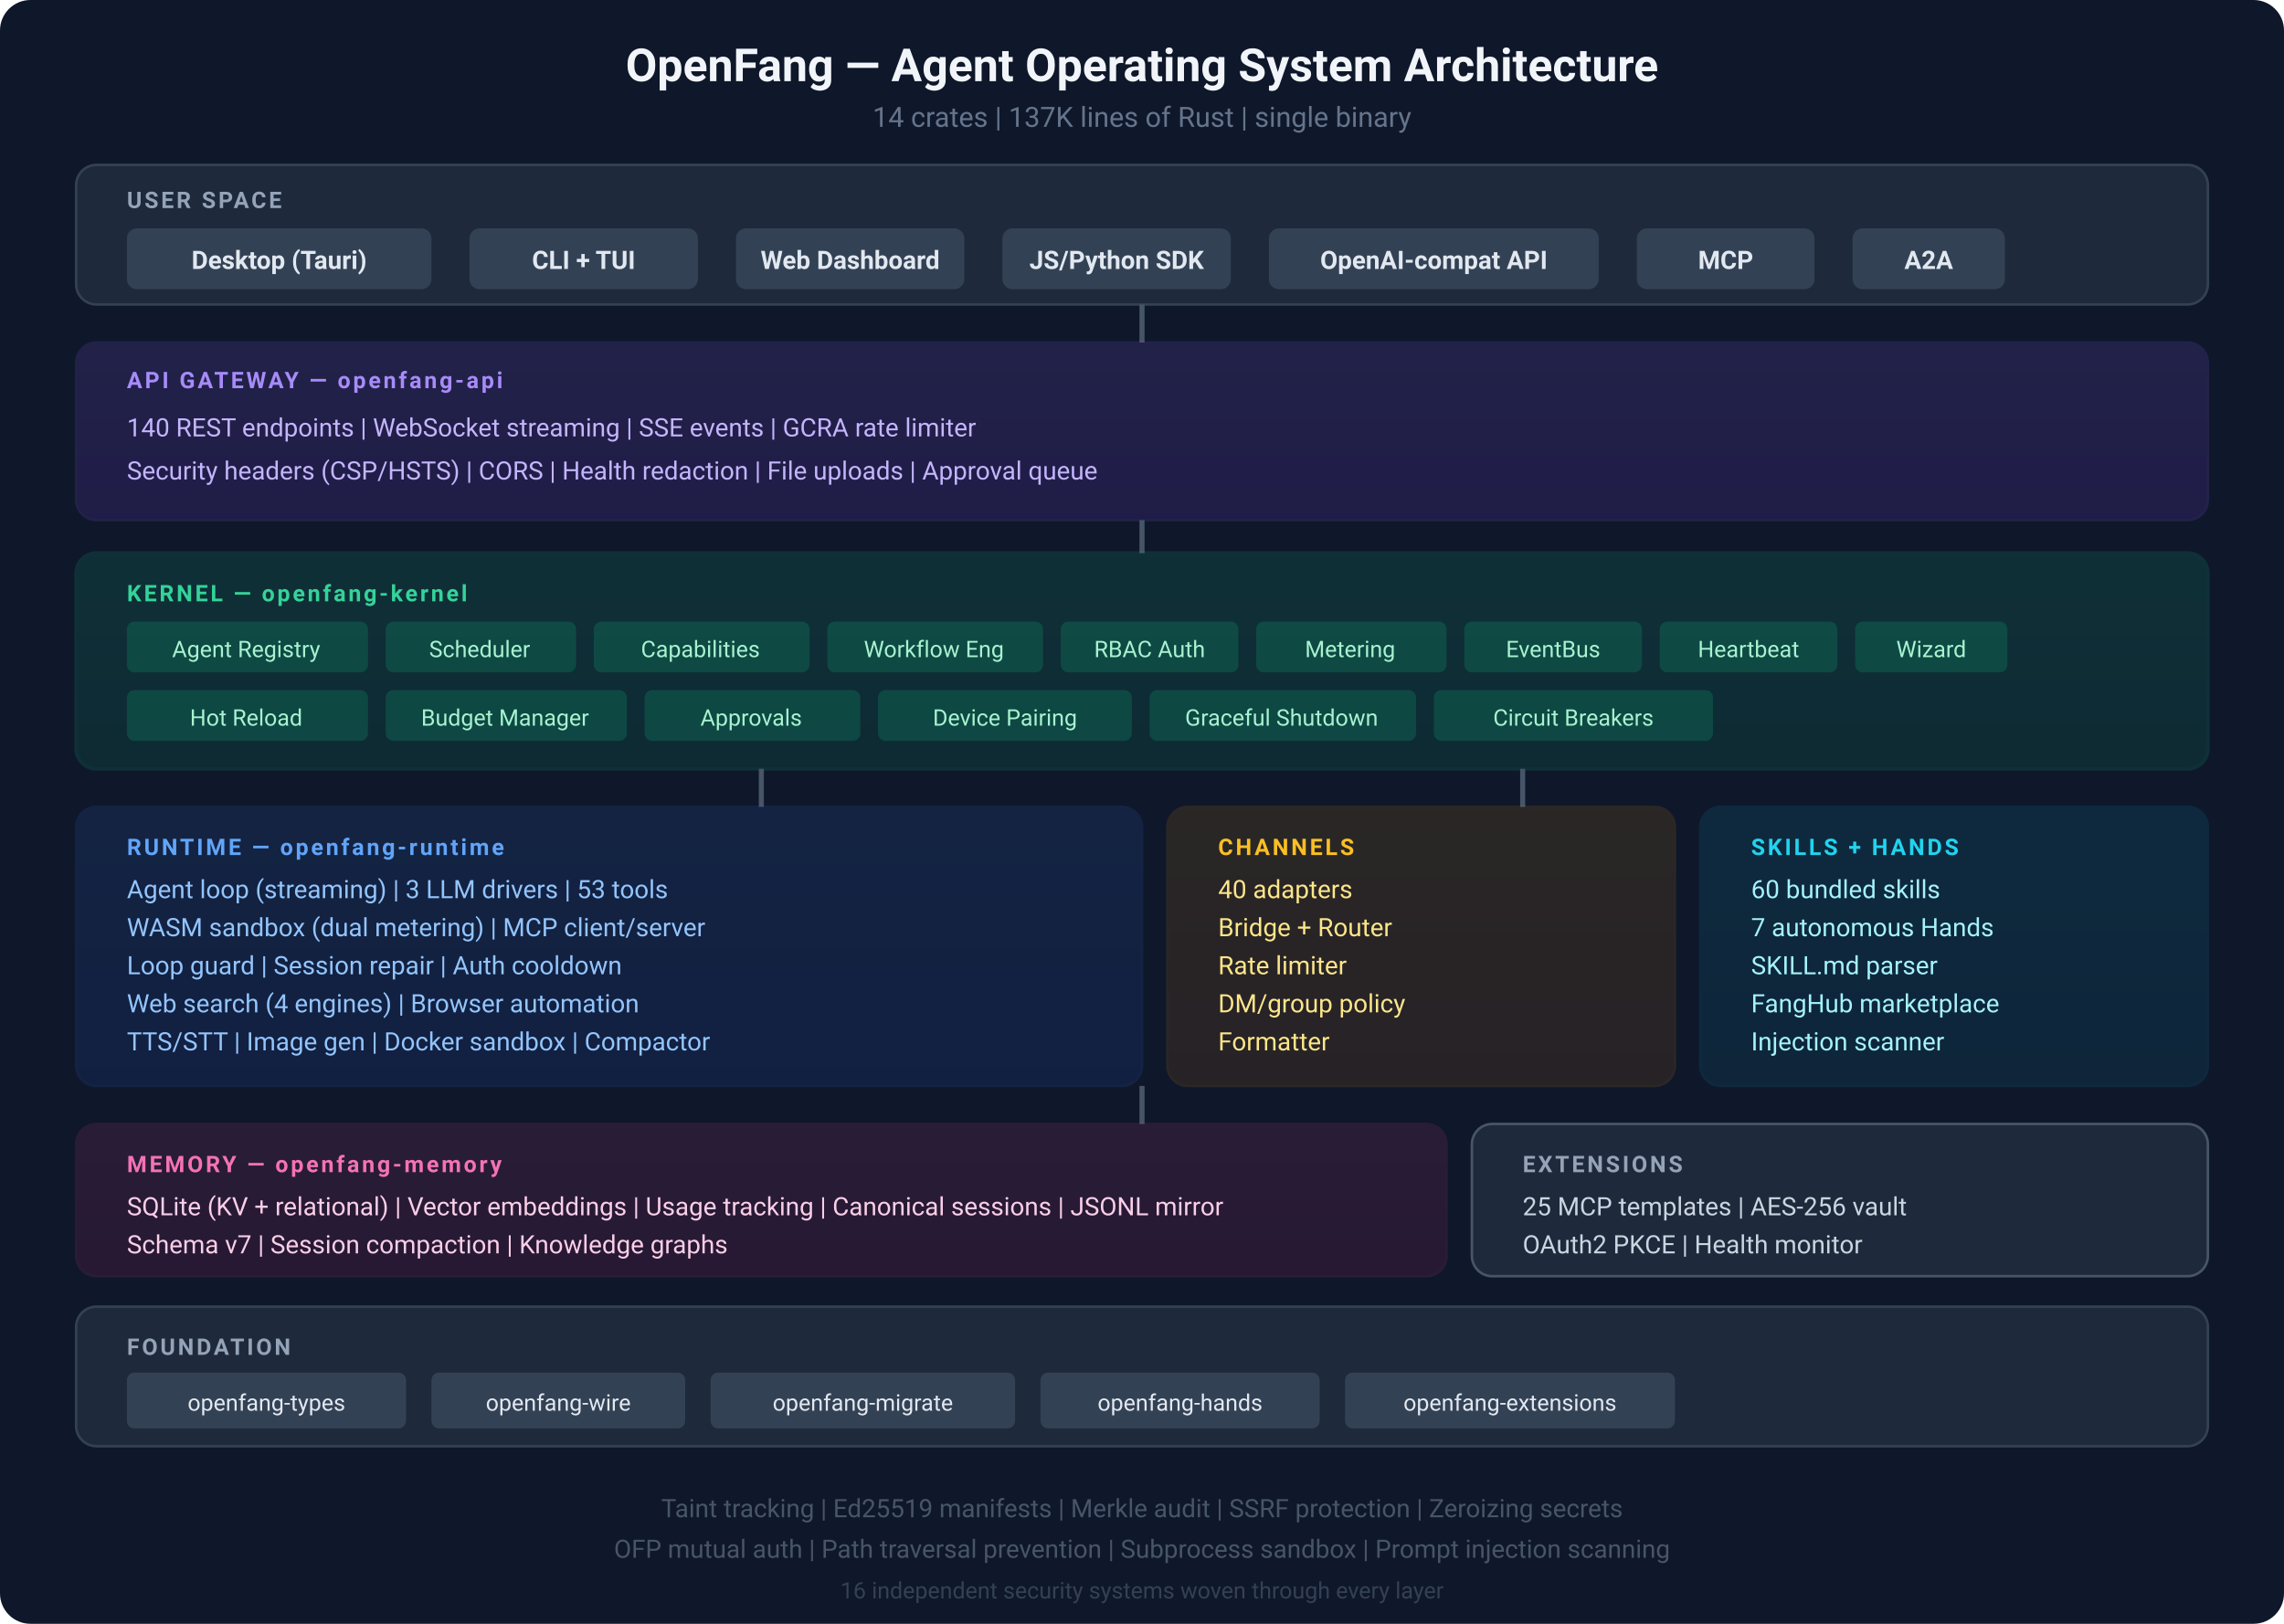
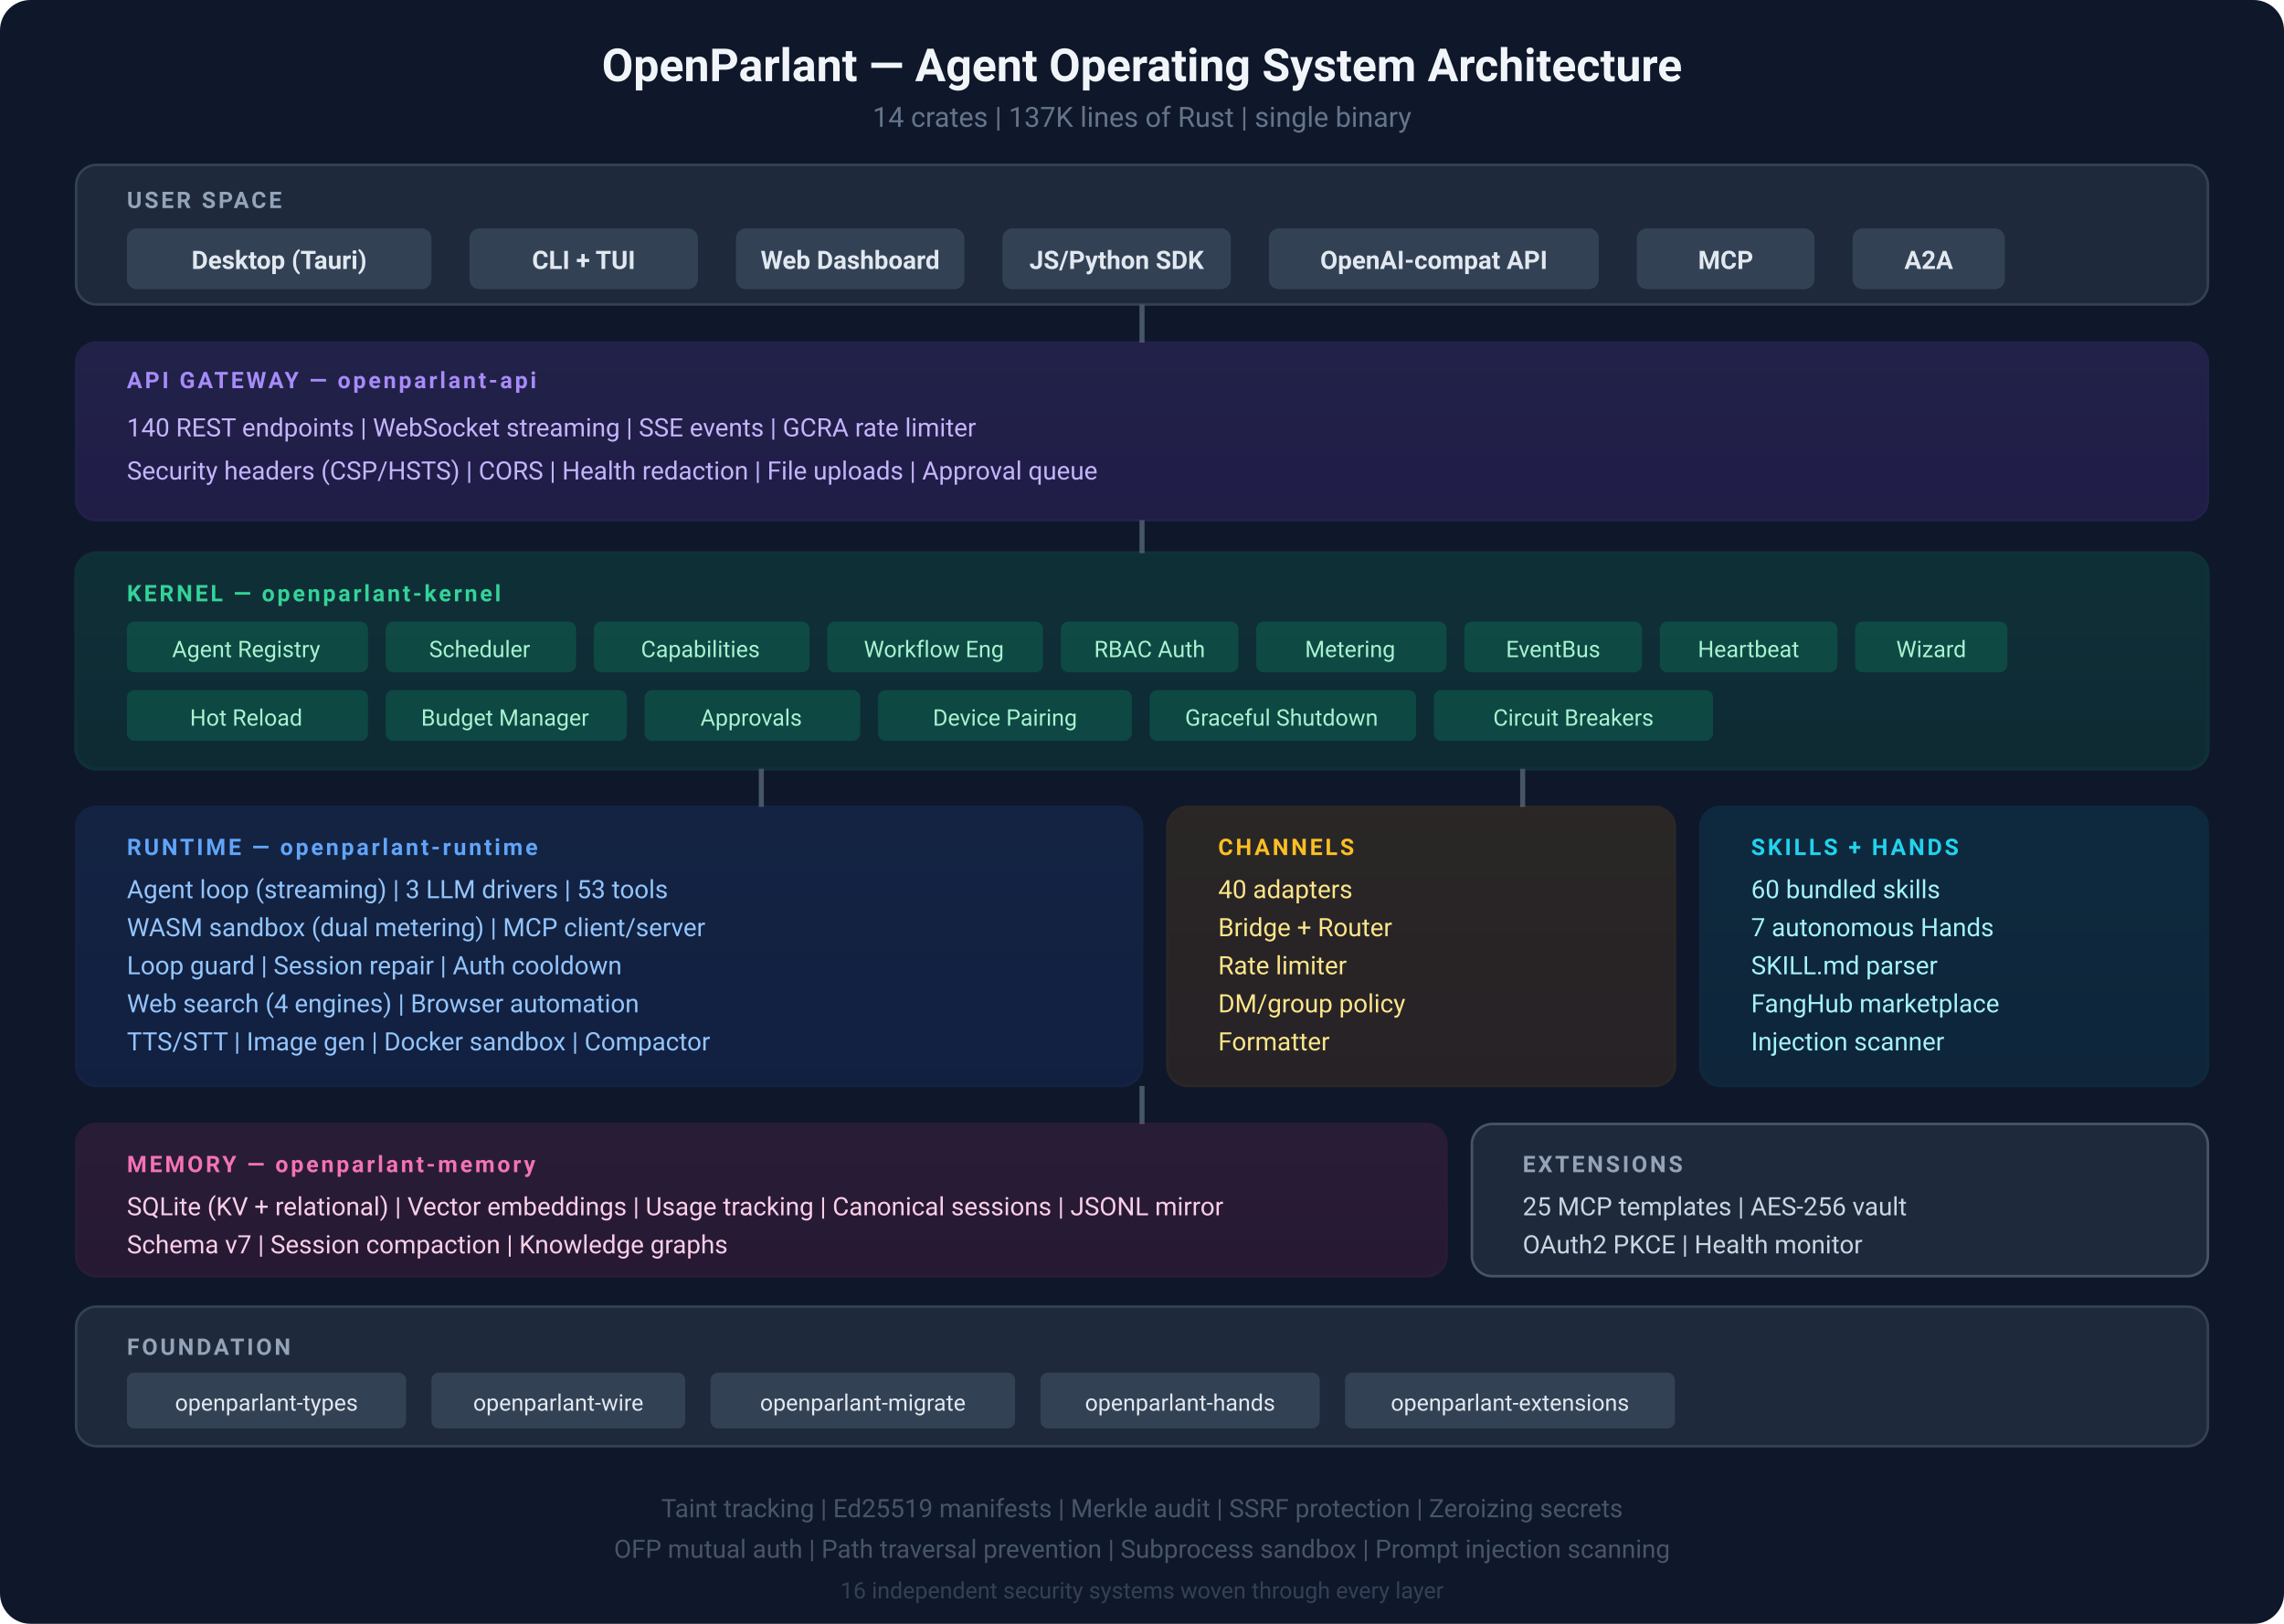
<svg xmlns="http://www.w3.org/2000/svg" viewBox="0 0 900 640" font-family="-apple-system,BlinkMacSystemFont,'Segoe UI',Roboto,Helvetica,Arial,sans-serif">
  <defs>
    <linearGradient id="kern" x1="0" y1="0" x2="0" y2="1">
      <stop offset="0%" stop-color="#10b981" />
      <stop offset="100%" stop-color="#059669" />
    </linearGradient>
    <linearGradient id="rt" x1="0" y1="0" x2="0" y2="1">
      <stop offset="0%" stop-color="#3b82f6" />
      <stop offset="100%" stop-color="#2563eb" />
    </linearGradient>
    <linearGradient id="api" x1="0" y1="0" x2="0" y2="1">
      <stop offset="0%" stop-color="#8b5cf6" />
      <stop offset="100%" stop-color="#7c3aed" />
    </linearGradient>
    <linearGradient id="ch" x1="0" y1="0" x2="0" y2="1">
      <stop offset="0%" stop-color="#f59e0b" />
      <stop offset="100%" stop-color="#d97706" />
    </linearGradient>
    <linearGradient id="mem" x1="0" y1="0" x2="0" y2="1">
      <stop offset="0%" stop-color="#ec4899" />
      <stop offset="100%" stop-color="#db2777" />
    </linearGradient>
    <linearGradient id="ext" x1="0" y1="0" x2="0" y2="1">
      <stop offset="0%" stop-color="#06b6d4" />
      <stop offset="100%" stop-color="#0891b2" />
    </linearGradient>
  </defs>
  <rect width="900" height="640" rx="12" fill="#0f172a" />
-   <text x="450" y="32" text-anchor="middle" fill="#f1f5f9" font-size="18" font-weight="700">OpenFang — Agent Operating System Architecture</text>
+   <text x="450" y="32" text-anchor="middle" fill="#f1f5f9" font-size="18" font-weight="700">OpenParlant — Agent Operating System Architecture</text>
  <text x="450" y="50" text-anchor="middle" fill="#64748b" font-size="11">14 crates | 137K lines of Rust | single binary</text>
  <rect x="30" y="65" width="840" height="55" rx="8" fill="#1e293b" stroke="#334155" stroke-width="1" />
  <text x="50" y="82" fill="#94a3b8" font-size="9" font-weight="600" letter-spacing="1">USER SPACE</text>
  <rect x="50" y="90" width="120" height="24" rx="4" fill="#334155" />
  <text x="110" y="106" text-anchor="middle" fill="#e2e8f0" font-size="10" font-weight="600">Desktop (Tauri)</text>
  <rect x="185" y="90" width="90" height="24" rx="4" fill="#334155" />
  <text x="230" y="106" text-anchor="middle" fill="#e2e8f0" font-size="10" font-weight="600">CLI + TUI</text>
  <rect x="290" y="90" width="90" height="24" rx="4" fill="#334155" />
  <text x="335" y="106" text-anchor="middle" fill="#e2e8f0" font-size="10" font-weight="600">Web Dashboard</text>
  <rect x="395" y="90" width="90" height="24" rx="4" fill="#334155" />
  <text x="440" y="106" text-anchor="middle" fill="#e2e8f0" font-size="10" font-weight="600">JS/Python SDK</text>
  <rect x="500" y="90" width="130" height="24" rx="4" fill="#334155" />
  <text x="565" y="106" text-anchor="middle" fill="#e2e8f0" font-size="10" font-weight="600">OpenAI-compat API</text>
  <rect x="645" y="90" width="70" height="24" rx="4" fill="#334155" />
  <text x="680" y="106" text-anchor="middle" fill="#e2e8f0" font-size="10" font-weight="600">MCP</text>
  <rect x="730" y="90" width="60" height="24" rx="4" fill="#334155" />
  <text x="760" y="106" text-anchor="middle" fill="#e2e8f0" font-size="10" font-weight="600">A2A</text>
  <line x1="450" y1="120" x2="450" y2="135" stroke="#475569" stroke-width="2" marker-end="url(#arrowhead)" />
  <rect x="30" y="135" width="840" height="70" rx="8" fill="url(#api)" opacity="0.15" stroke="#8b5cf6" stroke-width="1" />
-   <text x="50" y="153" fill="#a78bfa" font-size="9" font-weight="600" letter-spacing="1">API GATEWAY — openfang-api</text>
+   <text x="50" y="153" fill="#a78bfa" font-size="9" font-weight="600" letter-spacing="1">API GATEWAY — openparlant-api</text>
  <text x="50" y="172" fill="#c4b5fd" font-size="10">140 REST endpoints | WebSocket streaming | SSE events | GCRA rate limiter</text>
  <text x="50" y="189" fill="#c4b5fd" font-size="10">Security headers (CSP/HSTS) | CORS | Health redaction | File uploads | Approval queue</text>
  <line x1="450" y1="205" x2="450" y2="218" stroke="#475569" stroke-width="2" />
  <rect x="30" y="218" width="840" height="85" rx="8" fill="url(#kern)" opacity="0.15" stroke="#10b981" stroke-width="1.5" />
-   <text x="50" y="237" fill="#34d399" font-size="9" font-weight="600" letter-spacing="1">KERNEL — openfang-kernel</text>
+   <text x="50" y="237" fill="#34d399" font-size="9" font-weight="600" letter-spacing="1">KERNEL — openparlant-kernel</text>
  <rect x="50" y="245" width="95" height="20" rx="3" fill="#10b98133" />
  <text x="97" y="259" text-anchor="middle" fill="#a7f3d0" font-size="9">Agent Registry</text>
  <rect x="152" y="245" width="75" height="20" rx="3" fill="#10b98133" />
  <text x="189" y="259" text-anchor="middle" fill="#a7f3d0" font-size="9">Scheduler</text>
  <rect x="234" y="245" width="85" height="20" rx="3" fill="#10b98133" />
  <text x="276" y="259" text-anchor="middle" fill="#a7f3d0" font-size="9">Capabilities</text>
  <rect x="326" y="245" width="85" height="20" rx="3" fill="#10b98133" />
  <text x="368" y="259" text-anchor="middle" fill="#a7f3d0" font-size="9">Workflow Eng</text>
  <rect x="418" y="245" width="70" height="20" rx="3" fill="#10b98133" />
  <text x="453" y="259" text-anchor="middle" fill="#a7f3d0" font-size="9">RBAC Auth</text>
  <rect x="495" y="245" width="75" height="20" rx="3" fill="#10b98133" />
  <text x="532" y="259" text-anchor="middle" fill="#a7f3d0" font-size="9">Metering</text>
  <rect x="577" y="245" width="70" height="20" rx="3" fill="#10b98133" />
  <text x="612" y="259" text-anchor="middle" fill="#a7f3d0" font-size="9">EventBus</text>
  <rect x="654" y="245" width="70" height="20" rx="3" fill="#10b98133" />
  <text x="689" y="259" text-anchor="middle" fill="#a7f3d0" font-size="9">Heartbeat</text>
  <rect x="731" y="245" width="60" height="20" rx="3" fill="#10b98133" />
  <text x="761" y="259" text-anchor="middle" fill="#a7f3d0" font-size="9">Wizard</text>
  <rect x="50" y="272" width="95" height="20" rx="3" fill="#10b98133" />
  <text x="97" y="286" text-anchor="middle" fill="#a7f3d0" font-size="9">Hot Reload</text>
  <rect x="152" y="272" width="95" height="20" rx="3" fill="#10b98133" />
  <text x="199" y="286" text-anchor="middle" fill="#a7f3d0" font-size="9">Budget Manager</text>
  <rect x="254" y="272" width="85" height="20" rx="3" fill="#10b98133" />
  <text x="296" y="286" text-anchor="middle" fill="#a7f3d0" font-size="9">Approvals</text>
  <rect x="346" y="272" width="100" height="20" rx="3" fill="#10b98133" />
  <text x="396" y="286" text-anchor="middle" fill="#a7f3d0" font-size="9">Device Pairing</text>
  <rect x="453" y="272" width="105" height="20" rx="3" fill="#10b98133" />
  <text x="505" y="286" text-anchor="middle" fill="#a7f3d0" font-size="9">Graceful Shutdown</text>
  <rect x="565" y="272" width="110" height="20" rx="3" fill="#10b98133" />
  <text x="620" y="286" text-anchor="middle" fill="#a7f3d0" font-size="9">Circuit Breakers</text>
  <line x1="300" y1="303" x2="300" y2="318" stroke="#475569" stroke-width="2" />
  <line x1="600" y1="303" x2="600" y2="318" stroke="#475569" stroke-width="2" />
  <rect x="30" y="318" width="420" height="110" rx="8" fill="url(#rt)" opacity="0.12" stroke="#3b82f6" stroke-width="1" />
-   <text x="50" y="337" fill="#60a5fa" font-size="9" font-weight="600" letter-spacing="1">RUNTIME — openfang-runtime</text>
+   <text x="50" y="337" fill="#60a5fa" font-size="9" font-weight="600" letter-spacing="1">RUNTIME — openparlant-runtime</text>
  <text x="50" y="354" fill="#93c5fd" font-size="10">Agent loop (streaming) | 3 LLM drivers | 53 tools</text>
  <text x="50" y="369" fill="#93c5fd" font-size="10">WASM sandbox (dual metering) | MCP client/server</text>
  <text x="50" y="384" fill="#93c5fd" font-size="10">Loop guard | Session repair | Auth cooldown</text>
  <text x="50" y="399" fill="#93c5fd" font-size="10">Web search (4 engines) | Browser automation</text>
  <text x="50" y="414" fill="#93c5fd" font-size="10">TTS/STT | Image gen | Docker sandbox | Compactor</text>
  <rect x="460" y="318" width="200" height="110" rx="8" fill="url(#ch)" opacity="0.12" stroke="#f59e0b" stroke-width="1" />
  <text x="480" y="337" fill="#fbbf24" font-size="9" font-weight="600" letter-spacing="1">CHANNELS</text>
  <text x="480" y="354" fill="#fde68a" font-size="10">40 adapters</text>
  <text x="480" y="369" fill="#fde68a" font-size="10">Bridge + Router</text>
  <text x="480" y="384" fill="#fde68a" font-size="10">Rate limiter</text>
  <text x="480" y="399" fill="#fde68a" font-size="10">DM/group policy</text>
  <text x="480" y="414" fill="#fde68a" font-size="10">Formatter</text>
  <rect x="670" y="318" width="200" height="110" rx="8" fill="url(#ext)" opacity="0.12" stroke="#06b6d4" stroke-width="1" />
  <text x="690" y="337" fill="#22d3ee" font-size="9" font-weight="600" letter-spacing="1">SKILLS + HANDS</text>
  <text x="690" y="354" fill="#a5f3fc" font-size="10">60 bundled skills</text>
  <text x="690" y="369" fill="#a5f3fc" font-size="10">7 autonomous Hands</text>
  <text x="690" y="384" fill="#a5f3fc" font-size="10">SKILL.md parser</text>
  <text x="690" y="399" fill="#a5f3fc" font-size="10">FangHub marketplace</text>
  <text x="690" y="414" fill="#a5f3fc" font-size="10">Injection scanner</text>
  <line x1="450" y1="428" x2="450" y2="443" stroke="#475569" stroke-width="2" />
  <rect x="30" y="443" width="540" height="60" rx="8" fill="url(#mem)" opacity="0.12" stroke="#ec4899" stroke-width="1" />
-   <text x="50" y="462" fill="#f472b6" font-size="9" font-weight="600" letter-spacing="1">MEMORY — openfang-memory</text>
+   <text x="50" y="462" fill="#f472b6" font-size="9" font-weight="600" letter-spacing="1">MEMORY — openparlant-memory</text>
  <text x="50" y="479" fill="#fbcfe8" font-size="10">SQLite (KV + relational) | Vector embeddings | Usage tracking | Canonical sessions | JSONL mirror</text>
  <text x="50" y="494" fill="#fbcfe8" font-size="10">Schema v7 | Session compaction | Knowledge graphs</text>
  <rect x="580" y="443" width="290" height="60" rx="8" fill="#1e293b" stroke="#475569" stroke-width="1" />
  <text x="600" y="462" fill="#94a3b8" font-size="9" font-weight="600" letter-spacing="1">EXTENSIONS</text>
  <text x="600" y="479" fill="#cbd5e1" font-size="10">25 MCP templates | AES-256 vault</text>
  <text x="600" y="494" fill="#cbd5e1" font-size="10">OAuth2 PKCE | Health monitor</text>
  <rect x="30" y="515" width="840" height="55" rx="8" fill="#1e293b" stroke="#334155" stroke-width="1" />
  <text x="50" y="534" fill="#94a3b8" font-size="9" font-weight="600" letter-spacing="1">FOUNDATION</text>
  <rect x="50" y="541" width="110" height="22" rx="3" fill="#334155" />
-   <text x="105" y="556" text-anchor="middle" fill="#e2e8f0" font-size="9">openfang-types</text>
+   <text x="105" y="556" text-anchor="middle" fill="#e2e8f0" font-size="9">openparlant-types</text>
  <rect x="170" y="541" width="100" height="22" rx="3" fill="#334155" />
-   <text x="220" y="556" text-anchor="middle" fill="#e2e8f0" font-size="9">openfang-wire</text>
+   <text x="220" y="556" text-anchor="middle" fill="#e2e8f0" font-size="9">openparlant-wire</text>
  <rect x="280" y="541" width="120" height="22" rx="3" fill="#334155" />
-   <text x="340" y="556" text-anchor="middle" fill="#e2e8f0" font-size="9">openfang-migrate</text>
+   <text x="340" y="556" text-anchor="middle" fill="#e2e8f0" font-size="9">openparlant-migrate</text>
  <rect x="410" y="541" width="110" height="22" rx="3" fill="#334155" />
-   <text x="465" y="556" text-anchor="middle" fill="#e2e8f0" font-size="9">openfang-hands</text>
+   <text x="465" y="556" text-anchor="middle" fill="#e2e8f0" font-size="9">openparlant-hands</text>
  <rect x="530" y="541" width="130" height="22" rx="3" fill="#334155" />
-   <text x="595" y="556" text-anchor="middle" fill="#e2e8f0" font-size="9">openfang-extensions</text>
+   <text x="595" y="556" text-anchor="middle" fill="#e2e8f0" font-size="9">openparlant-extensions</text>
  <text x="450" y="598" text-anchor="middle" fill="#475569" font-size="10">Taint tracking | Ed25519 manifests | Merkle audit | SSRF protection | Zeroizing secrets</text>
  <text x="450" y="614" text-anchor="middle" fill="#475569" font-size="10">OFP mutual auth | Path traversal prevention | Subprocess sandbox | Prompt injection scanning</text>
  <text x="450" y="630" text-anchor="middle" fill="#334155" font-size="9">16 independent security systems woven through every layer</text>
</svg>
